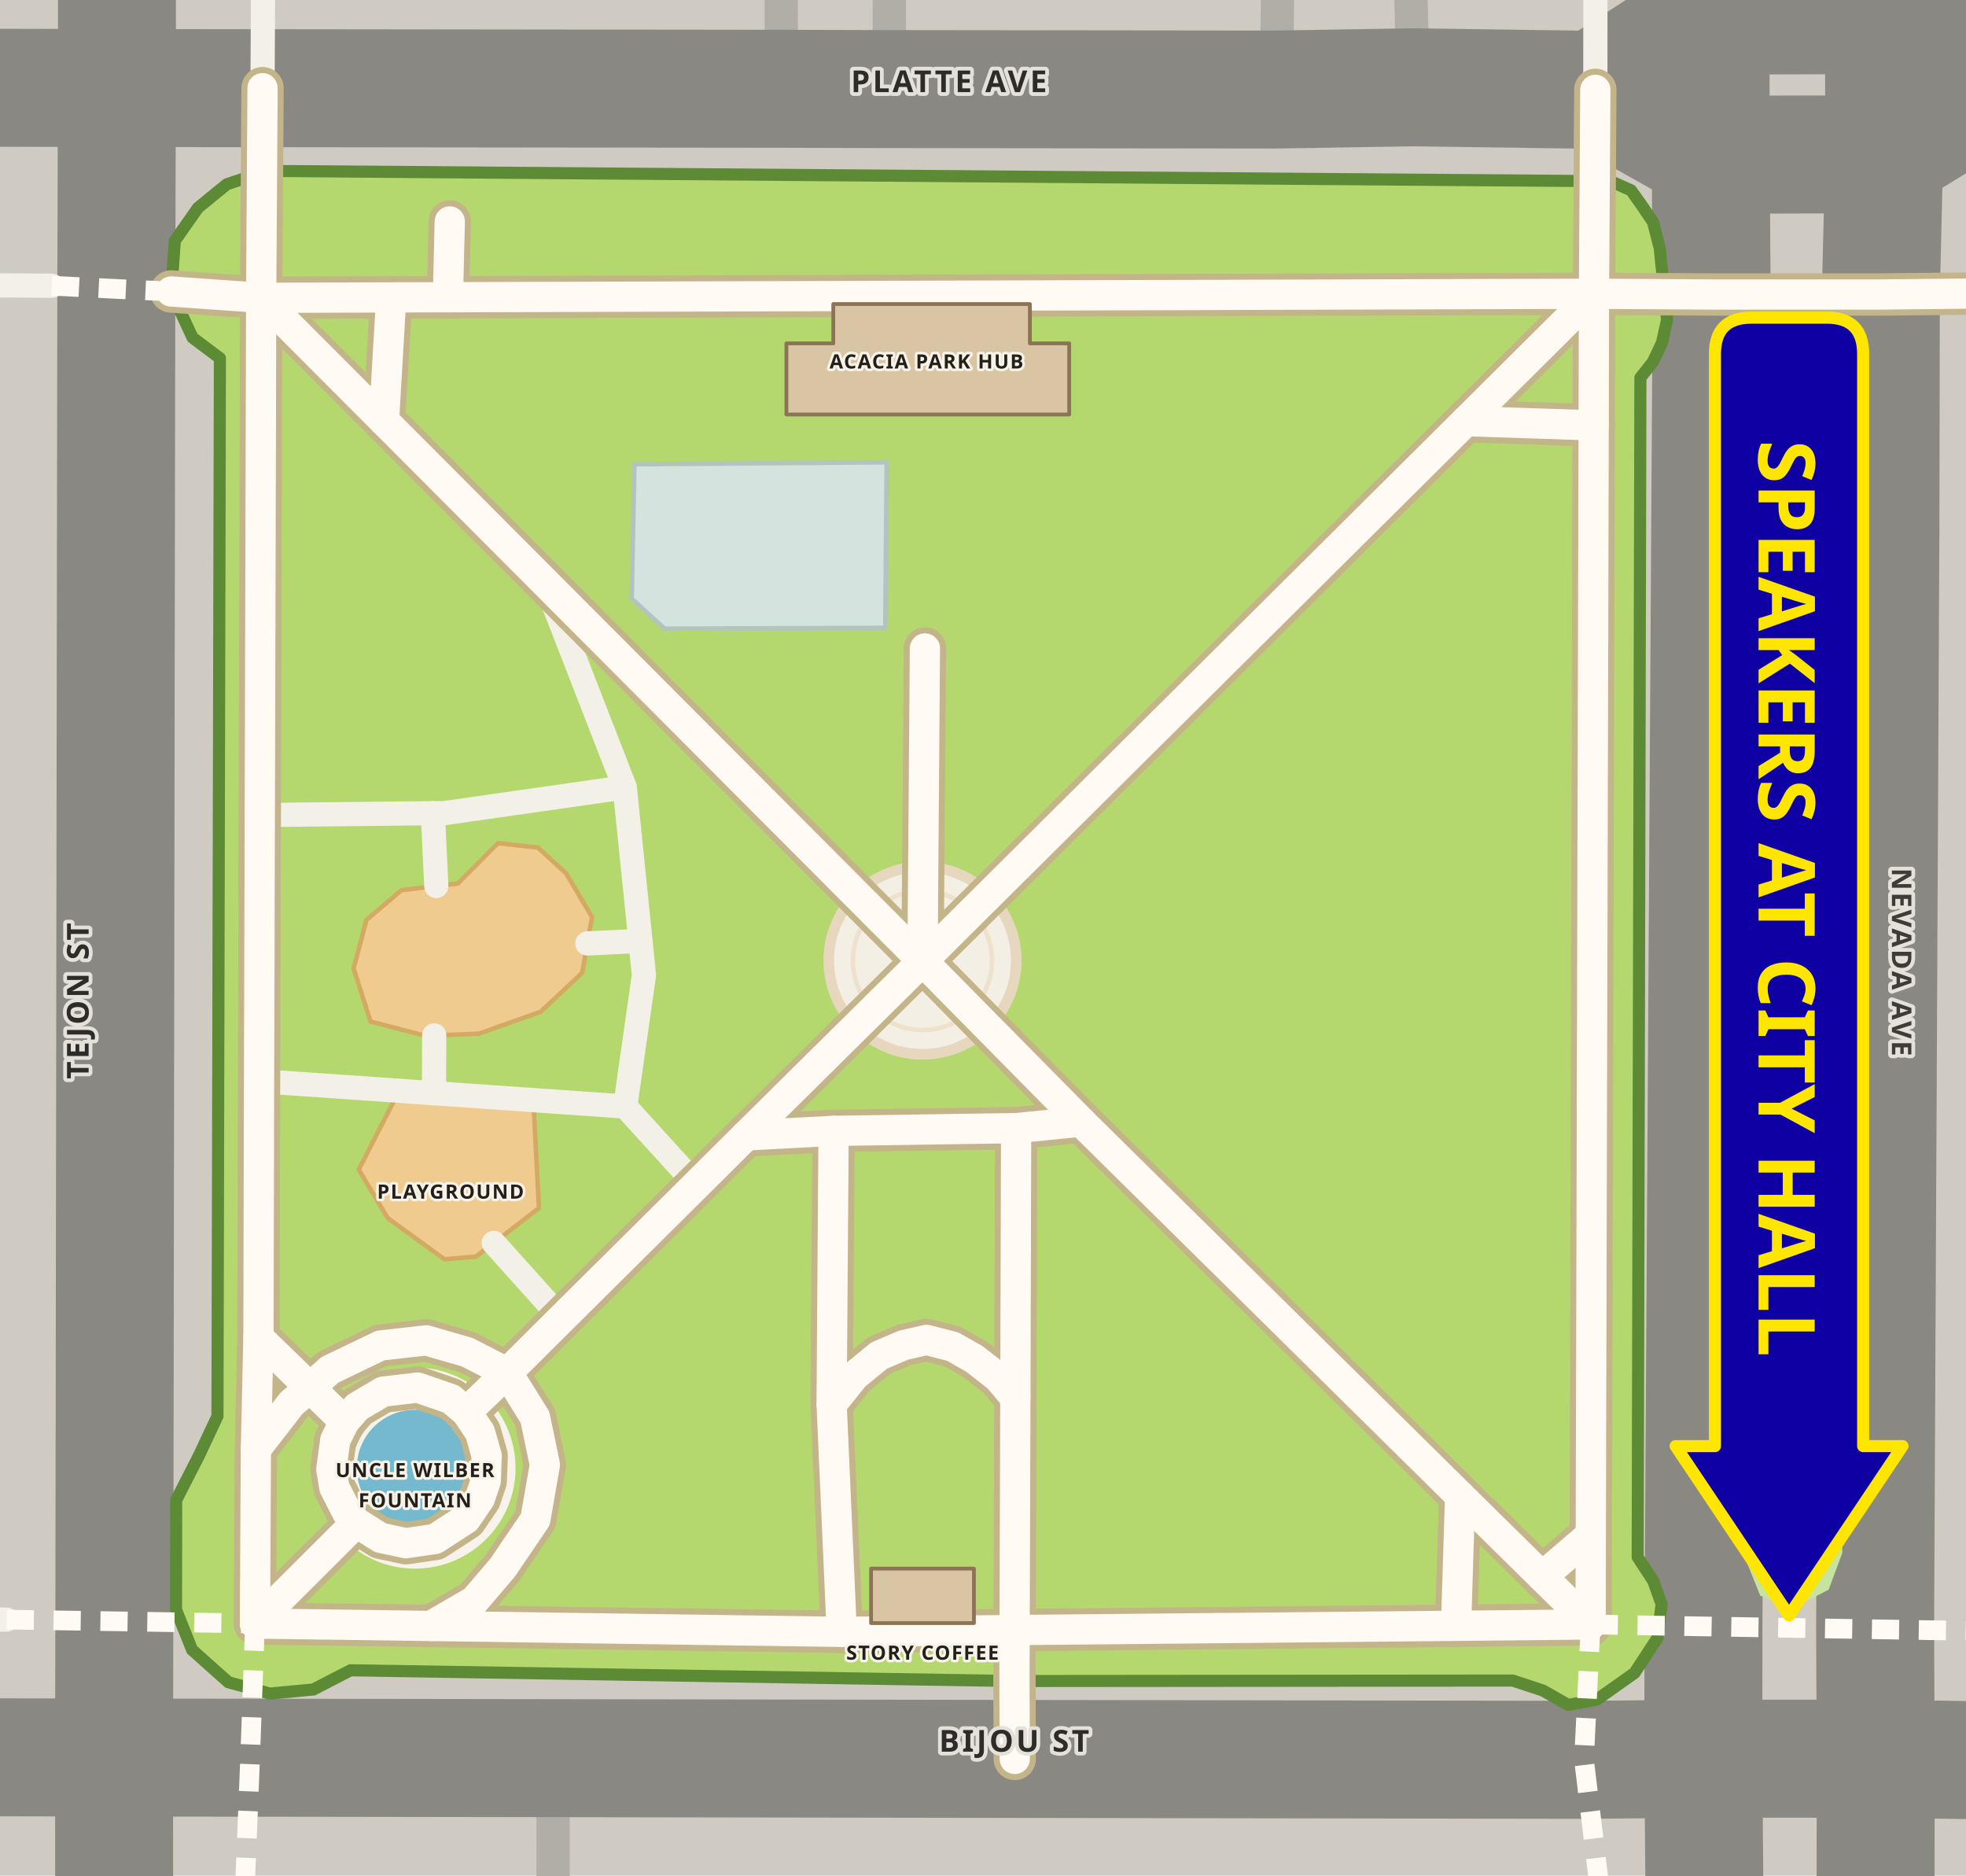
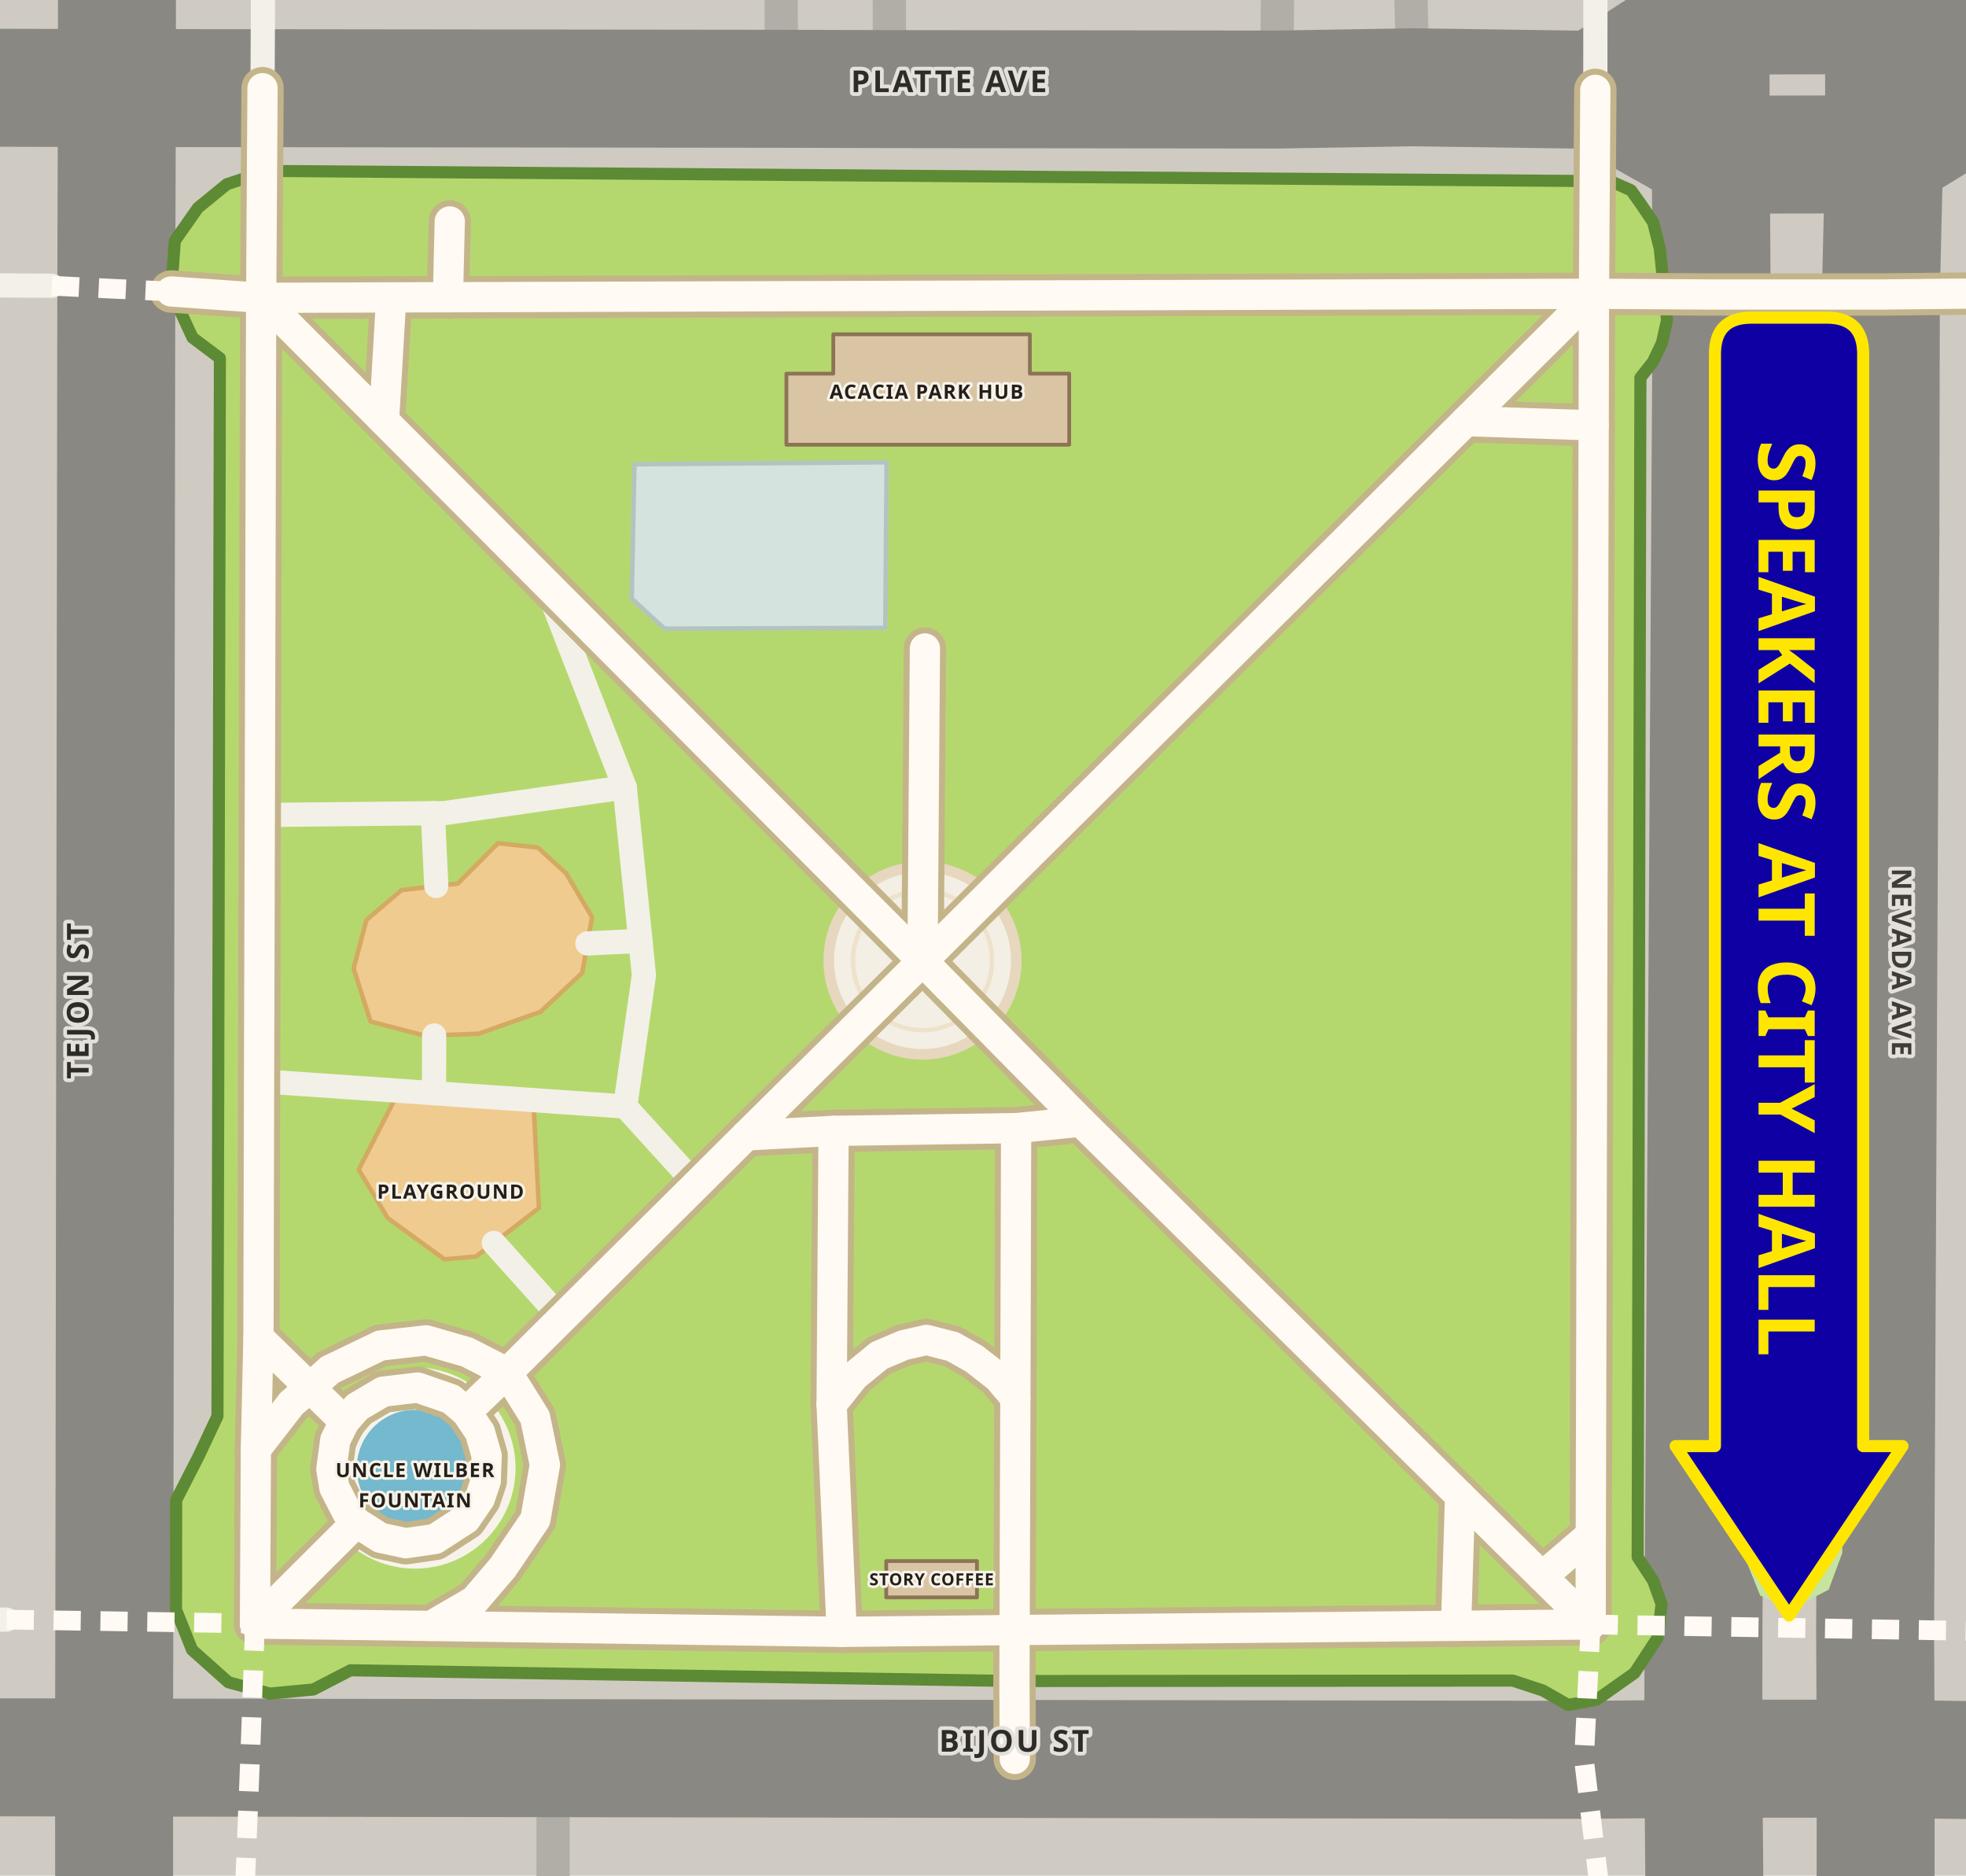
<svg xmlns="http://www.w3.org/2000/svg" viewBox="-120 -120 1300 1240" width="1300" height="1240">
  <g id="Background" fill="#cfcbc2">
    <rect x="-120" y="-120" width="1300" height="1240" />
  </g>
  <g id="Buildings-around-park" fill="#cfcbc2">
    <path d="M1237.3,1167.4L1235.4,1417.6L1571.0,1420.2L1570.7,1460.3L1602.3,1460.5L1602.6,1423.4L1628.1,1423.6L1628.9,1314.5L1669.9,1314.9L1668.9,1435.0L1698.3,1435.2L1697.9,1487.1L2069.6,1490.0L2072.0,1155.4L1669.0,1152.4L1668.1,1277.9L1627.4,1277.7L1628.3,1151.9L1440.0,1150.5L1439.8,1168.9L1237.3,1167.4Z" />
    <path d="M-543.0,1259.0L-543.2,1294.1L-450.6,1294.6L-450.4,1259.5L-543.0,1259.0Z" />
    <path d="M1232.7,222.0L1232.2,276.4L1365.4,278.0L1365.6,361.7L1430.6,362.4L1430.9,322.7L1461.6,323.8L1461.1,227.7L1419.8,226.2L1417.0,100.7L1363.6,100.2L1363.2,222.8L1232.7,222.0Z" />
    <path d="M-545.2,1321.4L-545.7,1361.0L-465.8,1362.0L-465.3,1322.4L-545.2,1321.4Z" />
    <path d="M1228.5,939.0L1627.6,932.1L1626.5,755.2L1614.8,755.1L1615.6,720.6L1615.6,696.9L1604.9,697.1L1605.0,675.4L1621.1,675.2L1624.6,402.2L1626.8,211.9L1524.4,212.0L1523.3,404.5L1375.3,407.1L1337.1,407.6L1235.3,407.3L1236.8,473.9L1227.0,473.5L1228.3,684.1L1228.5,939.0Z" />
    <path d="M-706.9,297.5L-706.6,406.7L-587.6,406.3L-587.5,429.1L-586.5,744.9L-586.8,777.2L-642.8,777.3L-689.5,777.5L-732.2,777.6L-778.1,777.8L-819.3,777.8L-983.6,777.8L-983.6,751.4L-983.6,699.5L-983.5,588.8L-983.2,492.4L-982.8,396.1L-983.0,297.7L-866.5,297.9L-706.9,297.5Z" />
    <path d="M-519.7,247.4L-146.4,246.3L-146.4,289.4L-366.6,290.1L-519.6,290.5L-519.7,247.4Z" />
    <path d="M-515.7,826.4L-516.3,933.9L-547.4,933.7L-546.8,826.2L-515.7,826.4Z" />
    <path d="M-220.0,80.9L-146.4,81.0L-146.4,145.1L-220.2,145.1L-220.0,80.9Z" />
    <path d="M-460.6,720.8L-461.1,691.7L-535.7,693.6L-536.5,673.3L-146.2,672.6L-146.2,721.1L-460.6,720.8Z" />
    <path d="M-146.3,433.5L-458.9,431.7L-458.9,391.0L-146.3,391.7L-146.3,433.5Z" />
    <path d="M-356.5,543.5L-146.3,544.1L-146.3,577.1L-462.9,577.6L-482.9,577.1L-482.7,543.5L-356.5,543.5Z" />
    <path d="M-423.4,934.1L-423.5,826.5L-298.2,828.0L-298.5,869.2L-298.9,933.6L-423.4,934.1Z" />
    <path d="M-458.9,391.0L-458.9,355.0L-146.3,355.8L-146.3,391.7L-458.9,391.0Z" />
    <path d="M-459.8,776.5L-146.8,775.4L-146.6,827.7L-298.2,828.0L-423.5,826.5L-459.1,826.6L-459.8,776.5Z" />
    <path d="M-488.7,934.0L-516.3,933.9L-515.7,826.4L-488.1,826.5L-488.7,934.0Z" />
    <path d="M-146.3,433.5L-146.6,507.4L-544.3,505.1L-543.8,431.2L-458.9,431.7L-146.3,433.5Z" />
    <path d="M-706.8,275.4L-707.2,221.4L-708.4,81.2L-589.5,80.2L-587.9,274.4L-706.8,275.4Z" />
    <path d="M-207.7,869.2L-146.1,869.1L-146.0,933.9L-207.6,934.0L-207.7,869.2Z" />
    <path d="M-459.8,776.5L-460.6,720.8L-146.2,721.1L-146.8,775.4L-459.8,776.5Z" />
    <path d="M-274.3,934.0L-274.3,869.2L-207.7,869.2L-207.6,934.0L-274.3,934.0Z" />
    <path d="M-462.4,608.3L-462.9,577.6L-146.3,577.1L-146.2,607.8L-462.4,608.3Z" />
    <path d="M-298.9,933.6L-298.5,869.2L-274.3,869.2L-274.3,934.0L-298.9,933.6Z" />
    <path d="M-536.5,673.3L-536.6,650.4L-461.7,650.2L-462.4,608.3L-146.2,607.8L-146.2,672.6L-536.5,673.3Z" />
    <path d="M-146.4,185.3L-220.1,185.3L-220.2,145.1L-146.4,145.1L-146.4,185.3Z" />
    <path d="M-458.9,355.0L-516.7,356.1L-516.8,306.3L-366.4,304.5L-366.6,290.1L-146.4,289.4L-146.3,355.8L-458.9,355.0Z" />
    <path d="M-519.7,247.4L-520.5,186.1L-347.5,185.5L-295.9,185.3L-220.1,185.3L-146.4,185.3L-146.4,246.3L-519.7,247.4Z" />
    <path d="M-356.4,507.2L-146.6,507.4L-146.3,544.1L-356.5,543.5L-356.4,507.2Z" />
    <path d="M-488.1,826.5L-459.1,826.6L-459.4,934.1L-488.7,934.0L-488.1,826.5Z" />
    <path d="M-207.7,869.2L-274.3,869.2L-298.5,869.2L-298.2,828.0L-146.6,827.7L-146.1,869.1L-207.7,869.2Z" />
    <path d="M-295.9,185.3L-347.5,185.5L-347.0,80.2L-295.6,80.7L-295.9,185.3Z" />
    <path d="M-295.6,80.7L-220.0,80.9L-220.2,145.1L-220.1,185.3L-295.9,185.3L-295.6,80.7Z" />
    <path d="M-459.4,934.1L-459.1,826.6L-423.5,826.5L-423.4,934.1L-459.4,934.1Z" />
    <path d="M-149.0,1514.0L-148.9,1626.8L-443.2,1628.2L-443.7,1514.8L-149.0,1514.0Z" />
    <path d="M-277.8,1152.9L-277.6,1207.1L-277.4,1260.4L-331.2,1260.5L-331.4,1241.3L-331.5,1152.9L-277.8,1152.9Z" />
    <path d="M-331.2,1260.5L-277.4,1260.4L-148.3,1260.1L-147.6,1308.9L-294.7,1309.1L-294.5,1293.7L-398.2,1293.8L-398.2,1260.8L-331.2,1260.5Z" />
    <path d="M-331.4,1241.3L-358.8,1241.3L-358.9,1153.0L-331.5,1152.9L-331.4,1241.3Z" />
    <path d="M-147.6,1308.9L-147.5,1362.9L-294.5,1363.2L-294.7,1309.1L-147.6,1308.9Z" />
    <path d="M-544.5,1152.8L-459.6,1153.1L-460.0,1241.2L-503.8,1241.0L-503.7,1221.8L-544.8,1221.7L-544.5,1152.8Z" />
    <path d="M-383.7,1421.2L-147.4,1420.7L-147.7,1465.6L-534.8,1466.1L-534.8,1433.2L-459.2,1433.1L-459.2,1420.7L-383.7,1421.2Z" />
    <path d="M-149.0,1514.0L-443.7,1514.8L-533.7,1514.9L-534.8,1466.1L-147.7,1465.6L-149.0,1514.0Z" />
    <path d="M-277.6,1207.1L-277.4,1260.4L-148.3,1260.1L-148.4,1206.8L-277.6,1207.1Z" />
    <path d="M-147.4,1420.7L-383.7,1421.2L-383.9,1363.4L-294.5,1363.2L-147.5,1362.9L-147.4,1420.7Z" />
    <path d="M-148.4,1206.8L-277.6,1207.1L-277.8,1152.9L-148.7,1152.3L-148.4,1206.8Z" />
    <path d="M-358.9,1153.0L-358.8,1241.3L-460.0,1241.2L-459.6,1153.1L-358.9,1153.0Z" />
    <path d="M232.5,1242.0L65.4,1242.1L65.4,1294.9L219.0,1295.0L232.4,1294.6L232.5,1242.0Z" />
    <path d="M315.6,1149.4L314.9,1312.1L371.4,1314.1L372.6,1151.2L315.6,1149.4Z" />
    <path d="M869.7,1292.1L869.6,1327.3L920.9,1327.1L921.0,1303.1L921.0,1292.7L869.7,1292.1Z" />
    <path d="M231.9,1203.6L65.5,1203.9L65.4,1242.1L232.5,1242.0L231.9,1203.6Z" />
    <path d="M372.6,1151.2L371.4,1314.1L461.6,1314.2L462.8,1334.8L490.9,1334.2L490.3,1150.7L372.6,1151.2Z" />
    <path d="M708.3,1149.3L663.8,1149.0L662.5,1534.8L707.1,1534.9L708.3,1149.3Z" />
    <path d="M65.4,1450.1L65.3,1537.1L304.8,1538.7L305.3,1451.6L65.4,1450.1Z" />
    <path d="M490.3,1150.7L490.9,1334.2L497.7,1534.6L557.6,1534.8L558.9,1148.4L490.3,1150.7Z" />
    <path d="M218.5,1365.7L218.9,1335.7L65.4,1335.5L65.4,1364.5L218.5,1365.7Z" />
    <path d="M231.7,1150.9L65.5,1151.3L65.5,1203.9L231.9,1203.6L231.7,1150.9Z" />
    <path d="M612.0,1148.7L558.9,1148.4L557.6,1534.8L610.7,1534.8L612.0,1148.7Z" />
    <path d="M285.4,1312.1L314.9,1312.1L315.6,1149.4L254.9,1149.2L254.3,1274.8L263.8,1274.8L263.7,1296.5L285.4,1296.5L285.4,1312.1Z" />
    <path d="M869.6,1362.3L869.7,1467.6L920.9,1467.4L920.9,1362.2L869.6,1362.3Z" />
    <path d="M869.6,1327.3L869.6,1362.3L920.9,1362.2L920.9,1327.1L869.6,1327.3Z" />
    <path d="M65.4,1409.0L305.5,1410.3L305.8,1365.9L218.5,1365.7L65.4,1364.5L65.4,1409.0Z" />
    <path d="M870.1,1260.0L869.7,1292.1L921.0,1292.7L921.1,1259.9L870.1,1260.0Z" />
    <path d="M743.9,1149.2L742.8,1535.0L783.8,1535.1L783.4,1149.3L743.9,1149.2Z" />
    <path d="M783.4,1149.3L783.8,1535.1L828.6,1535.0L830.0,1149.7L783.4,1149.3Z" />
    <path d="M610.7,1534.8L662.5,1534.8L663.8,1149.0L612.0,1148.7L610.7,1534.8Z" />
    <path d="M869.7,1467.6L869.4,1535.1L920.8,1535.2L920.9,1467.4L869.7,1467.6Z" />
    <path d="M65.4,1335.5L218.9,1335.7L219.0,1295.0L65.4,1294.9L65.4,1335.5Z" />
    <path d="M830.0,1149.7L828.6,1535.0L869.4,1535.1L869.7,1467.6L869.6,1362.3L869.6,1327.3L869.7,1292.1L870.1,1260.0L869.8,1149.8L830.0,1149.7Z" />
    <path d="M65.4,1450.1L305.3,1451.6L305.5,1410.3L65.4,1409.0L65.4,1450.1Z" />
    <path d="M870.1,1260.0L921.1,1259.9L921.0,1149.8L869.8,1149.8L870.1,1260.0Z" />
    <path d="M921.0,1149.8L869.8,1149.8L830.0,1149.7L783.4,1149.3L743.9,1149.2L742.8,1535.0L783.8,1535.1L828.6,1535.0L869.4,1535.1L920.8,1535.2L920.9,1467.4L920.9,1362.2L920.9,1327.1L921.0,1303.1L921.0,1292.7L921.1,1259.9L921.0,1149.8Z" />
    <path d="M-146.4,185.3L-146.4,246.3L-146.4,289.4L-366.6,290.1L-519.6,290.5L-519.7,247.4L-520.5,186.1L-347.5,185.5L-295.9,185.3L-220.1,185.3L-146.4,185.3Z" />
    <path d="M-148.7,1152.3L-148.4,1206.8L-148.3,1260.1L-277.4,1260.4L-331.2,1260.5L-331.4,1241.3L-358.8,1241.3L-460.0,1241.2L-503.8,1241.0L-503.7,1221.8L-544.8,1221.7L-544.5,1152.8L-459.6,1153.1L-358.9,1153.0L-331.5,1152.9L-277.8,1152.9L-148.7,1152.3Z" />
    <path d="M-547.4,933.7L-546.8,826.2L-515.7,826.4L-488.1,826.5L-459.1,826.6L-423.5,826.5L-423.4,934.1L-459.4,934.1L-488.7,934.0L-516.3,933.9L-547.4,933.7Z" />
  </g>
  <g id="Driveways" fill="none" stroke="#b0aea6" stroke-width="22" stroke-linecap="round">
    <path d="M1639.4,1417.4L1639.6,1500.8L1639.8,1569.4L1640.0,1633.0L1639.6,1714.0L1641.0,2025.0L1641.4,2119.2L1641.1,2212.7" />
    <path d="M1641.8,-62.5L1646.5,74.5L1649.2,720.1L1647.4,955.7L1647.7,1044.3" />
    <path d="M396.4,-620.5L396.4,-193.9L396.7,-61.3" />
    <path d="M724.1,-60.8L725.5,-193.6L725.3,-233.8" />
    <path d="M468.0,-229.5L468.0,-194.1L468.1,-61.1" />
    <path d="M814.4,-62.3L812.0,-162.1L829.4,-192.9L862.3,-235.2" />
    <path d="M-399.8,137.1L-574.3,137.4" />
    <path d="M-45.4,1554.2L44.5,1554.5L335.8,1555.5L485.8,1556.1L599.6,1556.4L935.5,1558.2L1001.3,1557.2" />
    <path d="M476.7,1453.4L332.3,1453.9" />
    <path d="M331.8,1346.8L245.8,1346.4L244.4,1151.6L245.7,1137.4L245.8,1042.3" />
    <path d="M335.8,1555.5L332.3,1453.9L331.8,1346.8" />
    <path d="M446.4,1348.1L331.8,1346.8" />
    <path d="M1571.9,1044.4L1555.0,1085.9L1529.0,1100.3L1354.2,1099.8L1327.6,1086.2L1301.5,1044.0" />
    <path d="M1639.6,1500.8L2081.2,1501.9L2175.7,1502.1" />
    <path d="M-574.0,-62.6L-573.9,65.4L-574.3,137.4L-574.1,429.1L-574.5,744.9L-575.2,950.2L-575.4,1041.0" />
    <path d="M-574.0,-62.6L-573.8,-196.2L-573.5,-484.0L-573.3,-581.9L-573.1,-749.0L-571.6,-1090.6L-572.5,-1177.3" />
    <path d="M-660.6,429.4L-587.5,429.1" />
    <path d="M-587.5,429.1L-574.1,429.1" />
  </g>
  <g id="Streets" fill="none" stroke="#8a8882" stroke-width="78" stroke-linecap="round" stroke-linejoin="round">
    <path d="M-42.7,-61.8L-42.6,-195.0L-41.8,-620.0L-41.1,-1084.1L-40.9,-1176.1L-40.6,-1273.5L-40.3,-1581.2L-40.2,-1626.6L-40.1,-1713.0L-40.0,-1756.0L-39.4,-1884.7L-39.7,-1919.9L-37.8,-1959.6L-39.0,-2156.1L-39.2,-2248.4L-38.7,-2341.9L-37.1,-3229.9L-37.4,-3298.0" />
    <path d="M934.9,-60.6L814.4,-62.3" />
    <path d="M934.9,-60.6L1011.2,-17.7" />
    <path d="M1197.8,-62.1L1125.8,-110.0" />
    <path d="M1120.3,1042.6L1119.9,957.1L1123.4,231.8" />
    <path d="M1197.8,-62.1L1641.8,-62.5L1827.6,-62.6L1877.6,-62.6" />
    <path d="M1120.3,1042.6L1006.3,1042.7" />
    <path d="M1125.9,-18.0L1197.8,-62.1" />
    <path d="M1125.9,-18.0L1125.8,-110.0" />
    <path d="M1125.8,-110.0L1011.0,-109.7" />
    <path d="M1125.8,-110.0L1122.9,-192.8L1130.7,-953.0" />
    <path d="M1011.0,-109.7L1011.2,-17.7" />
    <path d="M1011.0,-109.7L934.9,-60.6" />
    <path d="M1011.2,-17.7L1125.9,-18.0" />
    <path d="M1011.2,-17.7L1011.8,74.7L1006.4,955.2L1006.3,1042.7" />
    <path d="M1006.3,1042.7L927.4,1043.4L551.0,1042.8L245.8,1042.3L45.4,1042.0L-44.6,1041.9L-136.6,1041.7L-575.4,1041.0" />
    <path d="M2176.6,1045.4L2082.3,1045.3L1882.1,1043.3L1647.7,1044.3L1571.9,1044.4L1301.5,1044.0L1201.9,1043.9L1120.3,1042.6" />
    <path d="M-131.9,-62.0L-404.7,-62.4" />
    <path d="M-574.0,-62.6L-721.0,-62.7" />
    <path d="M1123.4,231.8L1123.7,74.7L1125.9,-18.0" />
    <path d="M1005.5,-292.2L1007.5,-193.0L1011.0,-109.7" />
    <path d="M814.4,-62.3L724.1,-60.8L554.4,-61.0L468.1,-61.1L396.7,-61.3L53.6,-61.7L-42.7,-61.8" />
    <path d="M1006.3,1042.7L1007.1,1139.5L1001.3,1557.2" />
    <path d="M1120.0,1876.9L1120.2,1139.2L1120.3,1042.6" />
    <path d="M-404.7,-62.4L-574.0,-62.6" />
    <path d="M-46.4,2115.7L-46.2,2022.5L-45.4,1554.2L-44.5,1136.8L-44.6,1041.9L-44.4,951.8L-43.1,71.0L-42.7,-61.8" />
    <path d="M-42.7,-61.8L-131.9,-62.0" />
  </g>
  <g id="Park-grass" fill="#b5d86e" stroke="#5d8a34" stroke-width="8" stroke-linejoin="round">
    <path d="M56.6,-7.0L945.0,-0.2L958.5,5.8L965.0,14.9L973.1,26.9L977.5,44.3L982.3,91.6L979.0,106.5L973.0,119.2L964.7,129.7L962.9,909.4L973.2,925.1L978.7,940.5L976.0,962.8L960.8,986.0L935.9,1003.6L916.9,1007.1L900.3,997.6L880.3,991.0L550.8,991.3L111.8,984.2L87.2,996.9L58.4,999.6L31.0,992.1L7.0,970.7L-3.6,944.2L-3.5,871.7L11.4,842.6L23.8,816.2L25.4,116.8L7.3,103.2L-6.8,72.7L-4.4,39.2L10.9,17.4L30.0,1.8L56.6,-7.0Z" />
  </g>
  <g id="Nevada-median" fill="#c6e4a0">
    <path d="M1034.9,912.4L1043.9,934.8L1065.3,943.3L1089.2,930.9L1098.2,906.6L1096.5,323.4L1075.6,249.3L1074.3,89.7L1051.7,95.4L1034.2,110.3L1028.5,131.8L1034.9,912.4Z" />
  </g>
  <g id="Center-plaza" fill="#f4efe4" stroke="#e6d7be" stroke-width="7">
    <circle cx="490.0" cy="515.0" r="62" />
    <circle cx="490.0" cy="515.0" r="46" fill="none" stroke="#efe2cc" stroke-width="3" />
  </g>
  <g id="Playground" fill="#efcb90" stroke="#d4aa62" stroke-width="3" stroke-linejoin="round">
    <path d="M142.1,604.7L233.0,613.3L236.4,678.6L206.5,701.7L194.7,710.7L173.9,712.5L136.3,685.2L117.2,653.2L142.1,604.7Z" />
    <path d="M161.0,564.7L125.0,555.3L113.8,520.2L122.3,488.2L145.4,468.5L168.5,465.7L182.7,464.1L209.3,437.4L235.6,440.3L254.3,457.3L271.5,486.3L268.4,503.7L265.0,523.1L237.4,548.9L196.5,563.4L167.1,564.5L161.0,564.7Z" />
  </g>
  <g id="Courts" fill="#d5e3df" stroke="#b3c4c0" stroke-width="3" stroke-linejoin="round">
    <path d="M299.5,186.9L466.3,185.6L465.4,295.1L319.4,295.6L297.7,275.7L299.5,186.9Z" />
  </g>
  <g id="Fountain" fill="#74b9ce" stroke="#f7f3ea" stroke-width="9">
    <circle cx="154.4" cy="850.5" r="62" />
    <circle cx="154.4" cy="850.5" r="40" fill="none" stroke="#f7f3ea" stroke-width="3" />
  </g>
  <g id="Sidewalks" fill="none" stroke="#f3f0e8" stroke-width="16" stroke-linecap="round" stroke-linejoin="round">
    <path d="M1198.5,21.5L1199.0,73.9L1199.2,958.4L1201.9,1043.9L1202.0,1138.8L1202.7,1633.6L1203.1,1806.1L1203.4,2024.2" />
    <path d="M933.4,-1080.7L933.9,-780.6L935.5,-622.1L935.1,-536.3L938.3,-290.9L935.0,-193.1L934.9,-60.6" />
    <path d="M-1012.0,1135.6L-575.6,1136.3L-135.3,1136.9" />
    <path d="M-135.3,1136.9L-131.6,2022.7L-131.4,2061.2" />
    <path d="M-85.7,68.9L-131.1,68.6L-573.9,65.4L-785.6,63.9L-928.0,62.8L-1012.9,62.2L-1031.0,62.1" />
    <path d="M47.7,2021.8L44.5,1554.5L41.6,1136.7L245.7,1137.4L939.1,1139.8L935.5,1558.2L934.1,1738.7L931.8,2021.6" />
    <path d="M2084.7,68.5L1646.5,74.5L1199.0,73.9" />
    <path d="M2082.1,1143.5L1202.0,1138.8" />
    <path d="M1199.2,958.4L1647.4,955.7L1884.1,955.3L2082.7,953.3" />
    <path d="M-115.6,950.7L-137.2,950.7L-575.2,950.2L-826.8,949.8L-1008.1,949.7" />
    <path d="M-138.0,978.5L-137.2,950.7L-131.1,68.6" />
    <path d="M51.3,594.7L167.0,602.7L293.4,611.5L305.8,524.7L303.5,502.0L293.1,400.5L173.4,417.6L166.2,417.6L51.8,418.8" />
    <path d="M240.4,265.0L293.1,400.5" />
    <path d="M268.4,503.7L303.5,502.0" />
    <path d="M168.5,465.7L166.2,417.6" />
    <path d="M167.1,564.5L167.0,602.7" />
    <path d="M251.4,751.7L206.5,701.7" />
    <path d="M293.4,611.5L340.5,663.3" />
    <path d="M54.0,-141.0L53.6,-61.7" />
    <path d="M1198.0,-192.7L1197.9,-163.0" />
  </g>
  <g id="Park-paths">
    <defs>
      <g id="path-lines" fill="none" stroke-linecap="round" stroke-linejoin="round">
        <path d="M-6.8,72.7L52.7,76.9L133.9,158.2L240.4,265.0L490.0,515.3L849.3,158.4L934.0,74.2L1011.8,74.7L1123.7,74.7L1199.0,73.9" />
        <path d="M490.0,515.3L594.8,621.5L845.5,868.9L899.7,922.3L931.8,953.9" />
        <path d="M490.0,515.3L373.4,630.6L340.5,663.3L251.4,751.7L215.4,787.5L188.4,813.5" />
        <path d="M373.4,630.6L431.2,627.6L551.9,625.8L594.8,621.5" />
        <path d="M551.9,625.8L551.4,804.1L550.9,957.6L550.8,991.3L551.0,1042.8" />
        <path d="M431.2,627.6L429.9,808.4L436.6,958.8" />
        <path d="M429.9,808.4L444.9,789.6L461.4,776.1L477.4,769.3L492.6,765.8L509.9,770.2L524.2,778.3L540.1,790.7L551.4,804.1" />
        <path d="M52.7,76.9L138.7,76.6L176.2,76.5L934.0,74.2" />
        <path d="M934.9,-60.6L934.0,74.2L933.8,161.2L931.9,894.7L931.8,953.9" />
        <path d="M931.8,953.9L842.8,954.8L550.9,957.6L436.6,958.8L165.0,954.9L48.6,953.3" />
        <path d="M48.6,953.3L49.2,838.0L50.9,764.2L51.3,594.7L51.8,418.8L52.7,76.9L53.6,-61.7" />
        <path d="M490.0,515.3L491.6,308.7" />
        <path d="M845.5,868.9L842.8,954.8" />
        <path d="M177.4,26.4L176.2,76.5" />
        <path d="M133.3,800.0L116.2,810.1L107.8,819.7L101.7,832.0L99.1,851.3L101.1,863.4L109.5,879.8L115.6,886.5L131.6,896.6L148.3,900.2L167.6,897.4L188.0,884.2L197.3,870.6L201.2,859.0L201.8,842.4L197.4,826.9L188.4,813.5L178.2,804.9L156.2,797.3L133.3,800.0Z" />
        <path d="M933.8,161.2L849.3,158.4" />
        <path d="M133.9,158.2L138.7,76.6" />
        <path d="M50.9,764.2L85.0,797.4L107.8,819.7" />
        <path d="M115.6,886.5L48.6,953.3" />
        <path d="M165.0,954.9L193.7,938.2L212.4,916.3L234.0,884.5L240.3,848.4L233.8,817.0L215.4,787.5L188.9,773.9L161.8,766.1L131.6,769.5L98.1,785.6L85.0,797.4L72.8,807.6L49.2,838.0" />
        <path d="M899.7,922.3L931.9,894.7" />
      </g>
    </defs>
    <use href="#path-lines" stroke="#c4b48a" stroke-width="28" />
    <use href="#path-lines" stroke="#fffaf3" stroke-width="20" />
  </g>
  <g id="Crosswalks" fill="none" stroke="#fffaf3" stroke-width="13" stroke-dasharray="18 13" stroke-linecap="butt">
    <path d="M931.8,953.9L1006.4,955.2L1119.9,957.1L1199.2,958.4" />
    <path d="M1197.9,-163.0L1197.8,-62.1" />
    <path d="M-138.0,978.5L-136.6,1041.7L-135.3,1136.9" />
    <path d="M-85.7,68.9L-43.1,71.0L-6.8,72.7" />
    <path d="M-133.4,-195.3L-131.9,-62.0L-131.1,68.6" />
    <path d="M-135.3,1136.9L-44.5,1136.8L41.6,1136.7" />
    <path d="M939.1,1139.8L1007.1,1139.5L1120.2,1139.2L1202.0,1138.8" />
    <path d="M931.8,953.9L927.4,1043.4L939.1,1139.8" />
    <path d="M48.6,953.3L45.4,1042.0L41.6,1136.7" />
    <path d="M-115.6,950.7L-44.4,951.8L48.6,953.3" />
    <path d="M1615.6,720.6L1649.2,720.1L1690.3,719.9" />
    <path d="M1197.8,-62.1L1198.5,21.5" />
  </g>
  <g id="Park-buildings" fill="#d9c4a4" stroke="#8d7356" stroke-width="2.5" stroke-linejoin="round">
-     <path d="M400,107L400,154L587,154L587,107L561,107L561,81L431,81L431,107Z" />
-     <path d="M456,917L524,917L524,953L456,953Z" />
+     <path d="M400,127L400,174L587,174L587,127L561,127L561,101L431,101L431,127Z" />
+     <path d="M466,912L526,912L526,936L466,936Z" />
  </g>
  <g id="Place-labels" font-family="system-ui, Segoe UI, sans-serif" text-anchor="middle" font-size="13" font-weight="800" letter-spacing="0.8" fill="#241f18" stroke="#f7f3ea" stroke-width="3.5" paint-order="stroke fill" stroke-linejoin="round">
-     <text x="492.6" y="123.6">ACACIA PARK HUB</text>
+     <text x="492.6" y="143.6">ACACIA PARK HUB</text>
    <text x="154.4" y="856.5">UNCLE WILBER</text>
    <text x="154.4" y="876.5">FOUNTAIN</text>
    <text x="177.9" y="672.4">PLAYGROUND</text>
-     <text x="490.0" y="977.2">STORY COFFEE</text>
+     <text x="496" y="928" font-size="11" letter-spacing="0.4">STORY COFFEE</text>
  </g>
  <g id="Street-labels" font-family="system-ui, Segoe UI, sans-serif" text-anchor="middle" font-size="20" font-weight="800" letter-spacing="1.8" fill="#2e2c29" stroke="#e4e1da" stroke-width="5" paint-order="stroke fill" stroke-linejoin="round">
    <text x="507.5" y="-59.1">PLATTE AVE</text>
    <text x="550.6" y="1038.0">BIJOU ST</text>
    <text transform="translate(-61.4 541.7) rotate(-90)">TEJON ST</text>
    <text fill="#3f3c38" font-size="18" letter-spacing="1.4" dominant-baseline="central" transform="translate(1138 516) rotate(90)">NEVADA AVE</text>
  </g>
  <g id="City-hall-arrow">
    <path fill="#0e00a3" stroke="#ffe600" stroke-width="8" stroke-linejoin="round" stroke-linecap="round" d="M1014,114 Q1014,90 1038,90 L1088,90 Q1112,90 1112,114 L1112,836 L1138,836 L1063,948 L988,836 L1014,836 Z" />
    <text fill="#ffe600" stroke="#0e00a3" stroke-width="5" paint-order="stroke fill" stroke-linejoin="round" font-family="system-ui, Segoe UI, sans-serif" font-size="52" font-weight="800" text-anchor="middle" dominant-baseline="central" textLength="660" lengthAdjust="spacingAndGlyphs" transform="translate(1063 474) rotate(90)">SPEAKERS AT CITY HALL</text>
  </g>
</svg>
